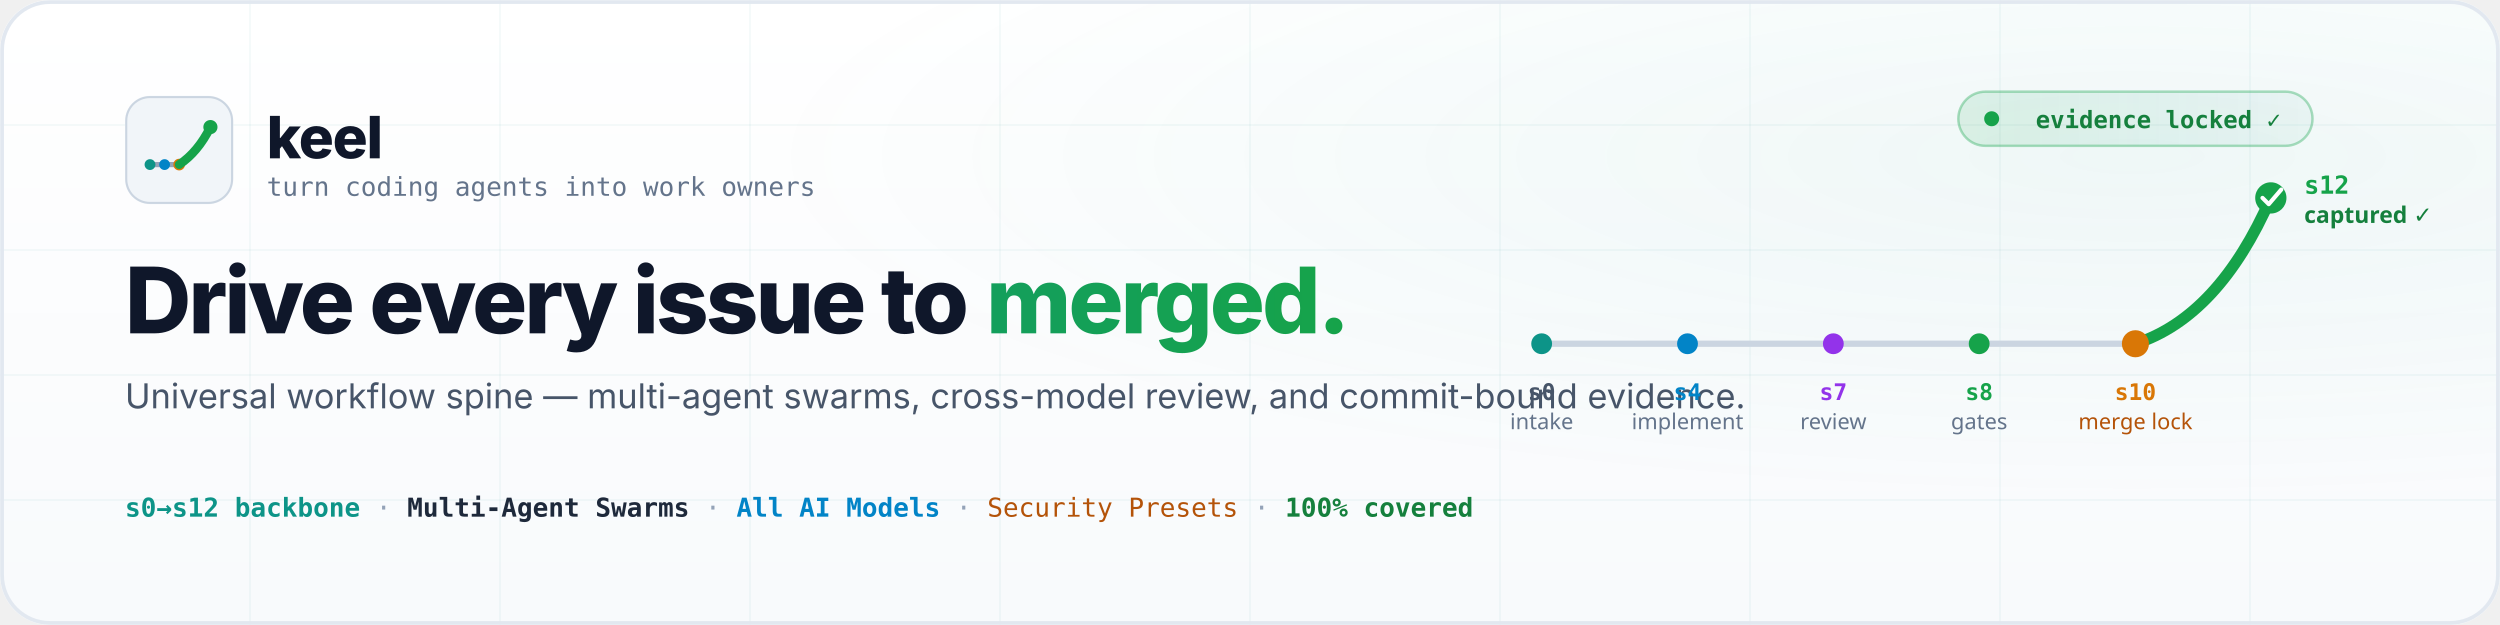
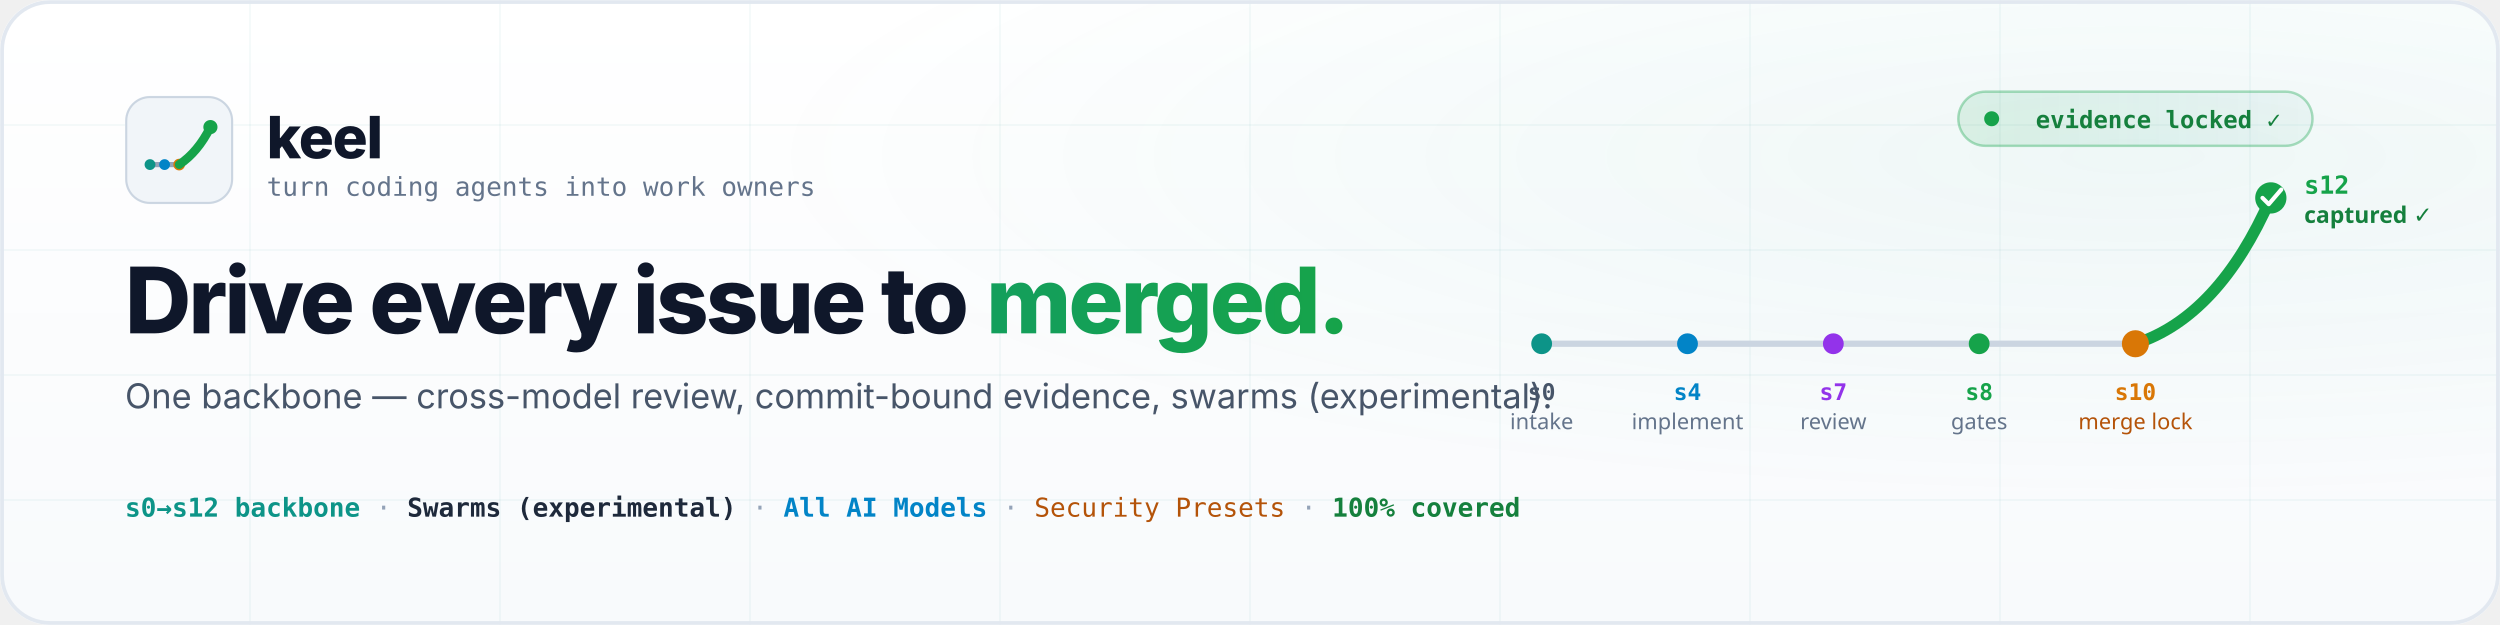
<svg xmlns="http://www.w3.org/2000/svg" width="1200" height="300" viewBox="0 0 1200 300" role="img" aria-label="keel — drive every issue to merged">
  <defs>
    <linearGradient id="bg-light" x1="0" y1="0" x2="0" y2="1">
      <stop offset="0%" stop-color="#ffffff" />
      <stop offset="100%" stop-color="#f8fafc" />
    </linearGradient>
    <linearGradient id="merged-light" x1="0" y1="0" x2="1" y2="0">
      <stop offset="0%" stop-color="#0d9488" />
      <stop offset="100%" stop-color="#16a34a" />
    </linearGradient>
    <radialGradient id="glow-teal-light" cx="0.85" cy="0.25" r="0.55">
      <stop offset="0%" stop-color="#0d9488" stop-opacity="0.06" />
      <stop offset="100%" stop-color="#0d9488" stop-opacity="0" />
    </radialGradient>
    <linearGradient id="badge-glow-light" x1="0" y1="0" x2="1" y2="0">
      <stop offset="0%" stop-color="#16a34a" stop-opacity="0.12" />
      <stop offset="100%" stop-color="#0d9488" stop-opacity="0.05" />
    </linearGradient>
  </defs>
  <rect width="1200" height="300" rx="24" fill="url(#bg-light)" />
  <rect width="1200" height="300" rx="24" fill="url(#glow-teal-light)" />
  <g stroke="#0d9488" stroke-opacity="0.04">
    <path d="M120 0v300M240 0v300M360 0v300M480 0v300M600 0v300M720 0v300M840 0v300M960 0v300M1080 0v300" />
    <path d="M0 60h1200M0 120h1200M0 180h1200M0 240h1200" />
  </g>
  <rect x="1" y="1" width="1198" height="298" rx="23" fill="none" stroke="#e2e8f0" stroke-width="1.8" />
  <g transform="translate(60, 46)">
    <rect width="52" height="52" rx="12" fill="#f1f5f9" />
    <rect x="0.6" y="0.6" width="50.8" height="50.8" rx="11.4" fill="none" stroke="#cbd5e1" />
    <line x1="12" y1="33" x2="26" y2="33" stroke="#94a3b8" stroke-width="2.5" stroke-linecap="round" />
    <circle cx="12" cy="33" r="2.6" fill="#0d9488" />
    <circle cx="19" cy="33" r="2.6" fill="#0284c7" />
    <circle cx="26" cy="33" r="2.8" fill="#d97706" />
    <path d="M26 33 Q35 27 41 15" stroke="#16a34a" stroke-width="4.2" fill="none" stroke-linecap="round" />
    <circle cx="41" cy="15" r="3.4" fill="#16a34a" />
    <text x="68" y="30" font-family="ui-sans-serif, system-ui, -apple-system, sans-serif" font-size="28" font-weight="800" fill="#0f172a" letter-spacing="-0.02em">keel</text>
    <text x="68" y="48" font-family="ui-monospace, 'SF Mono', Menlo, Consolas, monospace" font-size="12.5" fill="#64748b">turn coding agents into work owners</text>
  </g>
  <text x="60" y="160" font-family="ui-sans-serif, system-ui, -apple-system, sans-serif" font-size="44" font-weight="800" fill="#0f172a" letter-spacing="-0.03em">Drive every issue to <tspan fill="url(#merged-light)">merged.</tspan>
  </text>
-   <text x="60" y="196" font-family="ui-sans-serif, system-ui, -apple-system, sans-serif" font-size="16.5" fill="#475569">Universal workflow spine — multi-agent swarms, cross-model review, and commit-bound evidence.</text>
+   <text x="60" y="196" font-family="ui-sans-serif, system-ui, -apple-system, sans-serif" font-size="16.5" fill="#475569">One backbone — cross-model review, commit-bound evidence, swarms (experimental).</text>
  <g transform="translate(60, 248)">
    <text font-family="ui-monospace, 'SF Mono', Menlo, Consolas, monospace" font-size="12.5" fill="#64748b">
      <tspan fill="#0d9488" font-weight="600">s0→s12 backbone</tspan>
      <tspan fill="#94a3b8"> · </tspan>
-       <tspan fill="#1e293b" font-weight="600">Multi-Agent Swarms</tspan>
+       <tspan fill="#1e293b" font-weight="600">Swarms (experimental)</tspan>
      <tspan fill="#94a3b8"> · </tspan>
      <tspan fill="#0284c7" font-weight="600">All AI Models</tspan>
      <tspan fill="#94a3b8"> · </tspan>
      <tspan fill="#b45309">Security Presets</tspan>
      <tspan fill="#94a3b8"> · </tspan>
      <tspan fill="#15803d" font-weight="600">100% covered</tspan>
    </text>
  </g>
  <g transform="translate(710, 0)">
    <g transform="translate(230, 44)">
      <rect width="170" height="26" rx="13" fill="url(#badge-glow-light)" stroke="#16a34a" stroke-opacity="0.35" stroke-width="1.2" />
      <circle cx="16" cy="13" r="3.6" fill="#16a34a" />
      <text x="96" y="17.5" text-anchor="middle" font-family="ui-monospace, 'SF Mono', Menlo, Consolas, monospace" font-size="11.5" font-weight="700" fill="#15803d">evidence locked ✓</text>
    </g>
    <line x1="30" y1="165" x2="315" y2="165" stroke="#cbd5e1" stroke-width="3" stroke-linecap="round" />
    <path d="M 315 165 Q 355 152 380 95" stroke="#16a34a" stroke-width="5.5" fill="none" stroke-linecap="round" />
    <circle cx="380" cy="95" r="7.5" fill="#16a34a" />
    <path d="M 376 95 L 379 98 L 385 91" stroke="#ffffff" stroke-width="2" fill="none" stroke-linecap="round" stroke-linejoin="round" />
    <text x="396" y="93" font-family="ui-monospace, 'SF Mono', Menlo, Consolas, monospace" font-size="12" font-weight="700" fill="#16a34a">s12</text>
    <text x="396" y="107" font-family="ui-sans-serif, system-ui, sans-serif" font-size="11" font-weight="600" fill="#15803d">captured ✓</text>
    <circle cx="30" cy="165" r="5" fill="#0d9488" />
    <text x="30" y="192" text-anchor="middle" font-family="ui-monospace, 'SF Mono', Menlo, Consolas, monospace" font-size="11" font-weight="600" fill="#475569">s0</text>
    <text x="30" y="206" text-anchor="middle" font-family="ui-sans-serif, system-ui, sans-serif" font-size="10.5" fill="#64748b">intake</text>
    <circle cx="100" cy="165" r="5" fill="#0284c7" />
    <text x="100" y="192" text-anchor="middle" font-family="ui-monospace, 'SF Mono', Menlo, Consolas, monospace" font-size="11" font-weight="600" fill="#0284c7">s4</text>
    <text x="100" y="206" text-anchor="middle" font-family="ui-sans-serif, system-ui, sans-serif" font-size="10.5" fill="#64748b">implement</text>
    <circle cx="170" cy="165" r="5" fill="#9333ea" />
    <text x="170" y="192" text-anchor="middle" font-family="ui-monospace, 'SF Mono', Menlo, Consolas, monospace" font-size="11" font-weight="600" fill="#9333ea">s7</text>
    <text x="170" y="206" text-anchor="middle" font-family="ui-sans-serif, system-ui, sans-serif" font-size="10.5" fill="#64748b">review</text>
    <circle cx="240" cy="165" r="5" fill="#16a34a" />
    <text x="240" y="192" text-anchor="middle" font-family="ui-monospace, 'SF Mono', Menlo, Consolas, monospace" font-size="11" font-weight="600" fill="#16a34a">s8</text>
    <text x="240" y="206" text-anchor="middle" font-family="ui-sans-serif, system-ui, sans-serif" font-size="10.5" fill="#64748b">gates</text>
    <circle cx="315" cy="165" r="6.5" fill="#d97706" />
    <text x="315" y="192" text-anchor="middle" font-family="ui-monospace, 'SF Mono', Menlo, Consolas, monospace" font-size="11" font-weight="600" fill="#d97706">s10</text>
    <text x="315" y="206" text-anchor="middle" font-family="ui-sans-serif, system-ui, sans-serif" font-size="10.5" fill="#b45309">merge lock</text>
  </g>
</svg>
